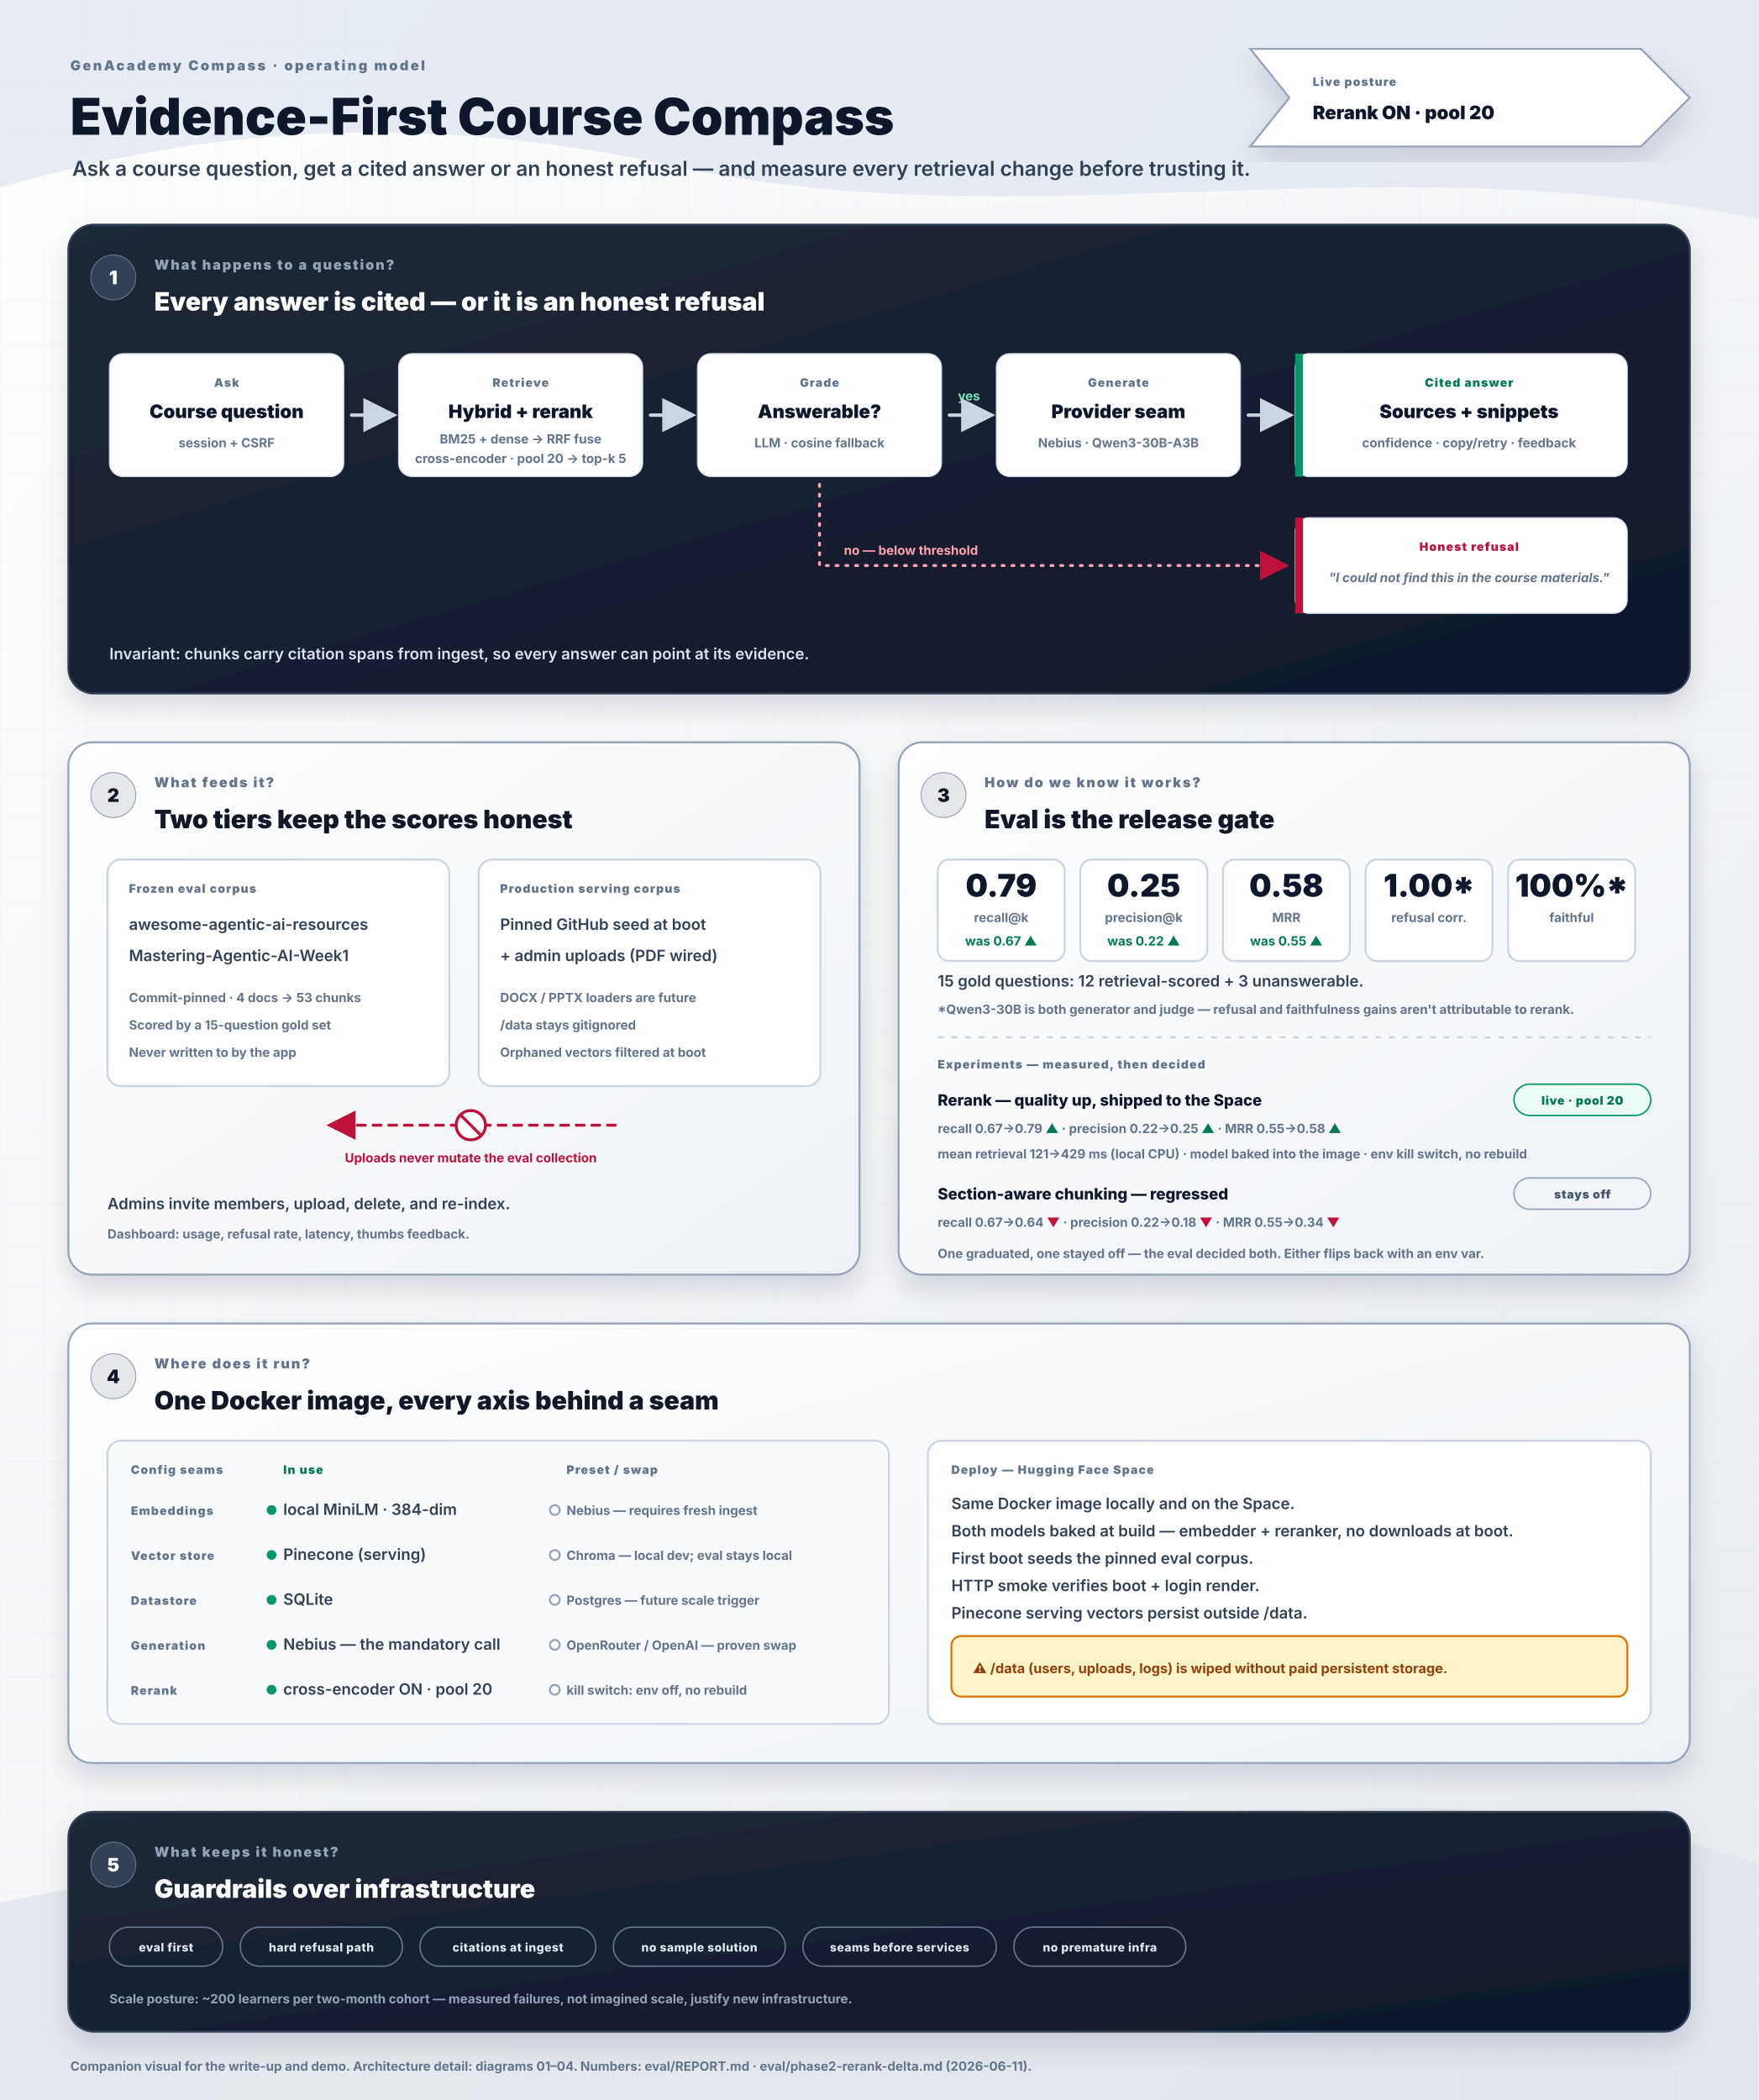
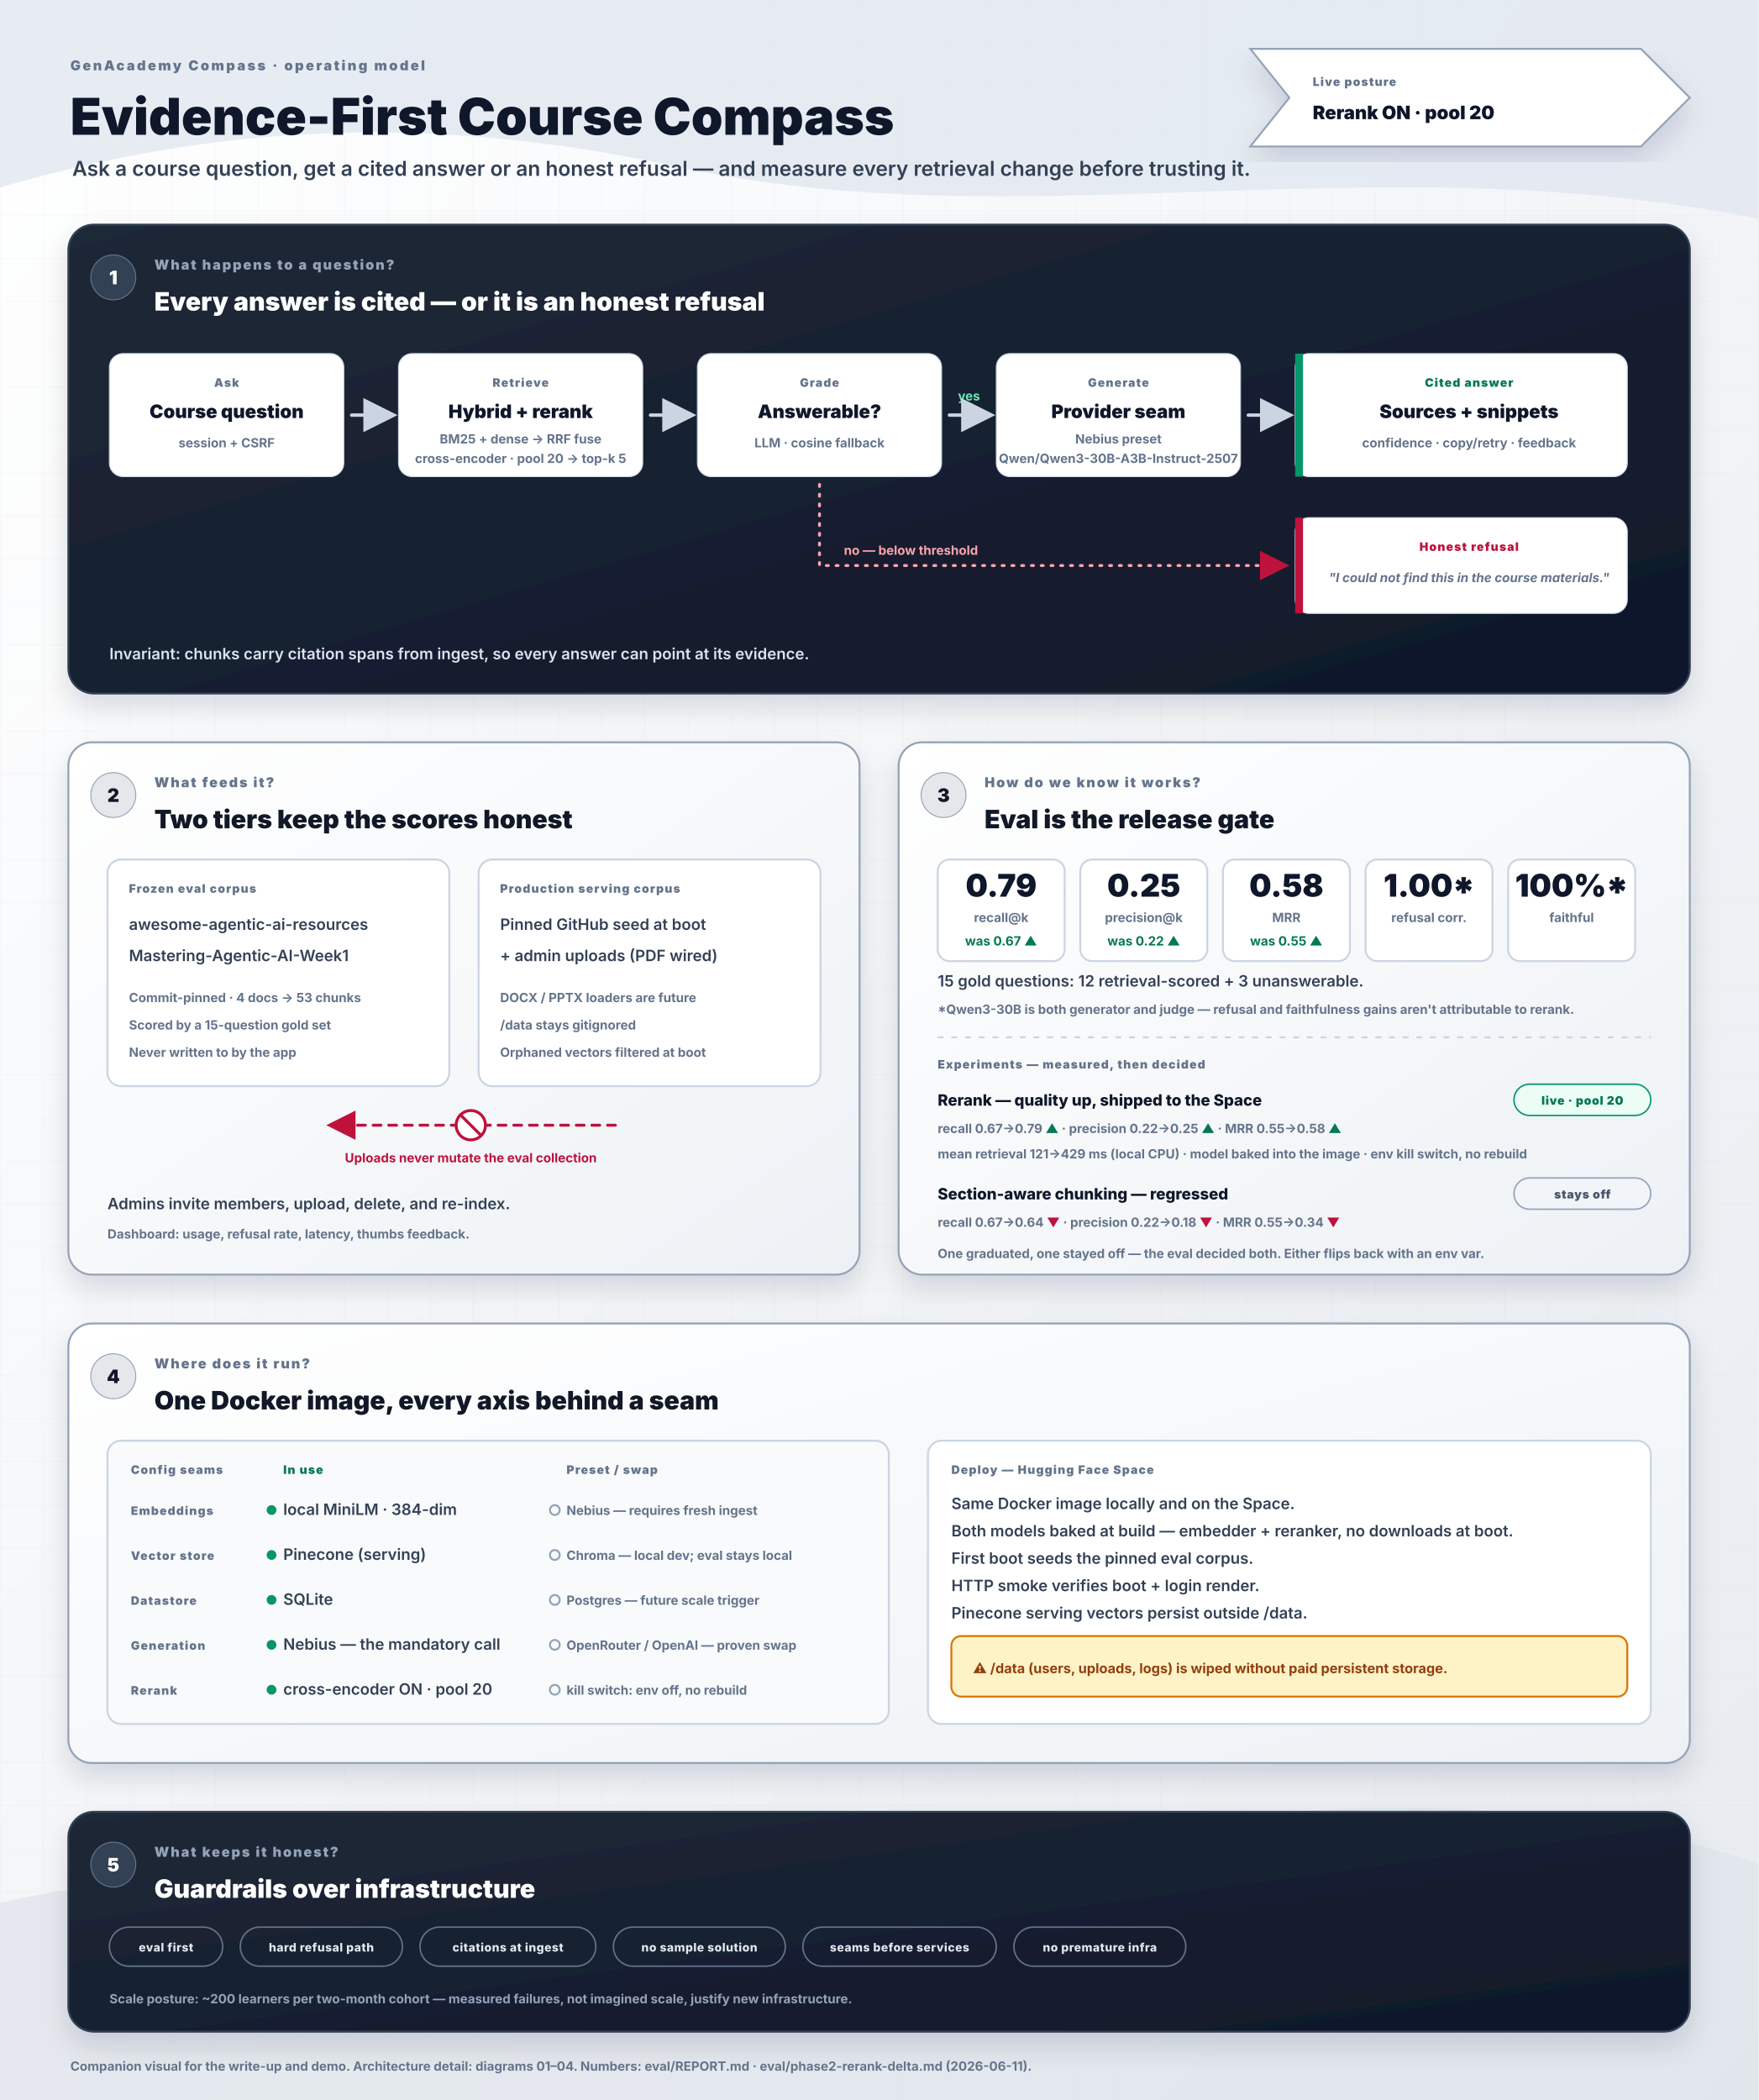
<svg xmlns="http://www.w3.org/2000/svg" width="1800" height="2150" viewBox="0 0 1800 2150" role="img" aria-labelledby="title desc">
  <defs>
    <linearGradient id="page" x1="0" y1="0" x2="1" y2="1">
      <stop offset="0" stop-color="#ffffff" />
      <stop offset="0.46" stop-color="#f4f6f8" />
      <stop offset="1" stop-color="#e7ebf0" />
    </linearGradient>
    <linearGradient id="card" x1="0" y1="0" x2="1" y2="1">
      <stop offset="0" stop-color="#ffffff" />
      <stop offset="1" stop-color="#edf1f5" />
    </linearGradient>
    <linearGradient id="cardDark" x1="0" y1="0" x2="1" y2="1">
      <stop offset="0" stop-color="#1f2937" />
      <stop offset="1" stop-color="#0f172a" />
    </linearGradient>
    <pattern id="grid" width="44" height="44" patternUnits="userSpaceOnUse">
      <path d="M 44 0 H 0 V 44" fill="none" stroke="#cbd5e1" stroke-width="1" opacity="0.23" />
    </pattern>
    <filter id="shadow" x="-10%" y="-12%" width="120%" height="128%">
      <feDropShadow dx="0" dy="14" stdDeviation="14" flood-color="#111827" flood-opacity="0.13" />
    </filter>
    <marker id="arrowLight" markerWidth="14" markerHeight="14" refX="10" refY="7" orient="auto" markerUnits="strokeWidth">
      <path d="M 2 2 L 12 7 L 2 12 Z" fill="#cbd5e1" />
    </marker>
    <marker id="arrowRose" markerWidth="14" markerHeight="14" refX="10" refY="7" orient="auto" markerUnits="strokeWidth">
      <path d="M 2 2 L 12 7 L 2 12 Z" fill="#be123c" />
    </marker>
    <style>
      .font { font-family: Inter, ui-sans-serif, system-ui, -apple-system, BlinkMacSystemFont, "Segoe UI", Arial, sans-serif; }
      .kicker { font-size: 14px; font-weight: 850; fill: #64748b; letter-spacing: 2.1px; text-transform: uppercase; }
      .title { font-size: 52px; font-weight: 920; fill: #0f172a; }
      .subtitle { font-size: 21px; font-weight: 600; fill: #334155; }
      .q { font-size: 14px; font-weight: 850; fill: #64748b; letter-spacing: 1.6px; text-transform: uppercase; }
      .qDark { font-size: 14px; font-weight: 850; fill: #94a3b8; letter-spacing: 1.6px; text-transform: uppercase; }
      .headline { font-size: 26px; font-weight: 880; fill: #111827; }
      .headlineDark { font-size: 26px; font-weight: 880; fill: #ffffff; }
      .body { font-size: 16px; font-weight: 560; fill: #334155; }
      .bodyStrong { font-size: 16px; font-weight: 800; fill: #0f172a; }
      .bodyDark { font-size: 16px; font-weight: 560; fill: #dbe4ee; }
      .small { font-size: 13px; font-weight: 700; fill: #64748b; }
      .smallDark { font-size: 13px; font-weight: 700; fill: #94a3b8; }
      .label { font-size: 12px; font-weight: 850; fill: #64748b; letter-spacing: 1px; text-transform: uppercase; }
      .num { font-size: 19px; font-weight: 900; fill: #111827; }
      .numDark { font-size: 19px; font-weight: 900; fill: #ffffff; }
      .metric { font-size: 32px; font-weight: 930; fill: #0f172a; }
      .metricSmall { font-size: 19px; font-weight: 880; fill: #0f172a; }
      .chipDark { font-size: 12px; font-weight: 800; fill: #e2e8f0; letter-spacing: 0.4px; }
      .pill { font-size: 12px; font-weight: 850; fill: #475569; letter-spacing: 0.6px; text-transform: uppercase; }
      .card { fill: url(#card); stroke: #94a3b8; stroke-width: 2; filter: url(#shadow); }
      .plain { fill: #ffffff; stroke: #cbd5e1; stroke-width: 2; }
      .lane { fill: #f8fafc; stroke: #cbd5e1; stroke-width: 2; }
      .dark { fill: url(#cardDark); stroke: #334155; stroke-width: 2; filter: url(#shadow); }
      .line { fill: none; stroke: #cbd5e1; stroke-width: 3.5; stroke-linecap: round; stroke-linejoin: round; marker-end: url(#arrowLight); }
      .branch { fill: none; stroke: #fda4af; stroke-width: 3; stroke-dasharray: 2 8; stroke-linecap: round; marker-end: url(#arrowRose); }
      .blocked { fill: none; stroke: #be123c; stroke-width: 3; stroke-dasharray: 8 8; stroke-linecap: round; marker-end: url(#arrowRose); }
      .up { fill: #047857; }
      .down { fill: #be123c; }
    </style>
  </defs>
  <rect width="1800" height="2150" fill="url(#page)" />
  <rect width="1800" height="2150" fill="url(#grid)" opacity="0.8" />
  <path d="M 0 0 H 1800 V 224 C 1400 144 1048 248 690 170 C 430 114 214 130 0 192 Z" fill="#e2e8f0" opacity="0.82" />
  <path d="M 0 1948 C 356 1868 700 1978 1010 1906 C 1294 1840 1548 1824 1800 1908 V 2150 H 0 Z" fill="#dfe5ec" opacity="0.72" />
  <g class="font">
    <text x="72" y="72" class="kicker">GenAcademy Compass · operating model</text>
    <text x="72" y="138" class="title">Evidence-First Course Compass</text>
    <text x="74" y="180" class="subtitle">Ask a course question, get a cited answer or an honest refusal — and measure every retrieval change before trusting it.</text>
  </g>
  <g class="font" transform="translate(1280 50)" filter="url(#shadow)">
    <path d="M 0 0 H 400 L 450 50 L 400 100 H 0 L 40 50 Z" fill="#ffffff" stroke="#94a3b8" stroke-width="2" />
    <text x="64" y="38" class="label">Live posture</text>
    <text x="64" y="72" class="metricSmall">Rerank ON · pool 20</text>
  </g>
  <g class="font" transform="translate(70 230)">
    <rect class="dark" width="1660" height="480" rx="26" />
    <circle cx="46" cy="54" r="23" fill="#334155" stroke="#64748b" />
    <text x="46" y="61" text-anchor="middle" class="numDark">1</text>
    <text x="88" y="46" class="qDark">What happens to a question?</text>
    <text x="88" y="88" class="headlineDark">Every answer is cited — or it is an honest refusal</text>
    <g transform="translate(42 132)">
      <rect x="0" y="0" width="240" height="126" rx="14" fill="#ffffff" stroke="#cbd5e1" />
      <text x="120" y="34" text-anchor="middle" class="label">Ask</text>
      <text x="120" y="66" text-anchor="middle" class="metricSmall">Course question</text>
      <text x="120" y="96" text-anchor="middle" class="small">session + CSRF</text>
      <path class="line" d="M 248 63 H 288" />
      <rect x="296" y="0" width="250" height="126" rx="14" fill="#ffffff" stroke="#cbd5e1" />
      <text x="421" y="34" text-anchor="middle" class="label">Retrieve</text>
      <text x="421" y="66" text-anchor="middle" class="metricSmall">Hybrid + rerank</text>
      <text x="421" y="92" text-anchor="middle" class="small">BM25 + dense → RRF fuse</text>
      <text x="421" y="112" text-anchor="middle" class="small">cross-encoder · pool 20 → top-k 5</text>
      <path class="line" d="M 554 63 H 594" />
      <rect x="602" y="0" width="250" height="126" rx="14" fill="#ffffff" stroke="#cbd5e1" />
      <text x="727" y="34" text-anchor="middle" class="label">Grade</text>
      <text x="727" y="66" text-anchor="middle" class="metricSmall">Answerable?</text>
      <text x="727" y="96" text-anchor="middle" class="small">LLM · cosine fallback</text>
      <text x="880" y="48" text-anchor="middle" class="smallDark" style="fill:#6ee7b7">yes</text>
      <path class="line" d="M 860 63 H 900" />
      <rect x="908" y="0" width="250" height="126" rx="14" fill="#ffffff" stroke="#cbd5e1" />
      <text x="1033" y="34" text-anchor="middle" class="label">Generate</text>
      <text x="1033" y="66" text-anchor="middle" class="metricSmall">Provider seam</text>
-       <text x="1033" y="96" text-anchor="middle" class="small">Nebius · Qwen3-30B-A3B</text>
+       <text x="1033" y="92" text-anchor="middle" class="small">Nebius preset</text>
+       <text x="1033" y="112" text-anchor="middle" class="small">Qwen/Qwen3-30B-A3B-Instruct-2507</text>
      <path class="line" d="M 1166 63 H 1206" />
      <rect x="1214" y="0" width="340" height="126" rx="14" fill="#ffffff" stroke="#cbd5e1" />
      <rect x="1214" y="0" width="8" height="126" fill="#059669" />
      <text x="1392" y="34" text-anchor="middle" class="label" style="fill:#047857">Cited answer</text>
      <text x="1392" y="66" text-anchor="middle" class="metricSmall">Sources + snippets</text>
      <text x="1392" y="96" text-anchor="middle" class="small">confidence · copy/retry · feedback</text>
      <path class="branch" d="M 727 134 V 217 H 1202" />
      <text x="752" y="206" class="smallDark" style="fill:#fda4af">no — below threshold</text>
      <rect x="1214" y="168" width="340" height="98" rx="14" fill="#ffffff" stroke="#cbd5e1" />
      <rect x="1214" y="168" width="8" height="98" fill="#be123c" />
      <text x="1392" y="202" text-anchor="middle" class="label" style="fill:#be123c">Honest refusal</text>
      <text x="1392" y="234" text-anchor="middle" class="small" font-style="italic">"I could not find this in the course materials."</text>
    </g>
    <text x="42" y="445" class="bodyDark">Invariant: chunks carry citation spans from ingest, so every answer can point at its evidence.</text>
  </g>
  <g class="font" transform="translate(70 760)">
    <rect class="card" width="810" height="545" rx="24" />
    <circle cx="46" cy="54" r="23" fill="#e5e7eb" stroke="#94a3b8" />
    <text x="46" y="61" text-anchor="middle" class="num">2</text>
    <text x="88" y="46" class="q">What feeds it?</text>
    <text x="88" y="88" class="headline">Two tiers keep the scores honest</text>
    <rect x="40" y="120" width="350" height="232" rx="14" class="plain" />
    <text x="62" y="154" class="label">Frozen eval corpus</text>
    <text x="62" y="192" class="body">awesome-agentic-ai-resources</text>
    <text x="62" y="224" class="body">Mastering-Agentic-AI-Week1</text>
    <text x="62" y="266" class="small">Commit-pinned · 4 docs → 53 chunks</text>
    <text x="62" y="294" class="small">Scored by a 15-question gold set</text>
    <text x="62" y="322" class="small">Never written to by the app</text>
    <rect x="420" y="120" width="350" height="232" rx="14" class="plain" />
    <text x="442" y="154" class="label">Production serving corpus</text>
    <text x="442" y="192" class="body">Pinned GitHub seed at boot</text>
    <text x="442" y="224" class="body">+ admin uploads (PDF wired)</text>
    <text x="442" y="266" class="small">DOCX / PPTX loaders are future</text>
    <text x="442" y="294" class="small">/data stays gitignored</text>
    <text x="442" y="322" class="small">Orphaned vectors filtered at boot</text>
    <path class="blocked" d="M 560 392 H 270" />
    <circle cx="412" cy="392" r="15" fill="#ffffff" stroke="#be123c" stroke-width="3" />
    <path d="M 402 382 L 422 402" stroke="#be123c" stroke-width="3" />
    <text x="412" y="430" text-anchor="middle" class="small" style="fill:#be123c">Uploads never mutate the eval collection</text>
    <text x="40" y="478" class="body">Admins invite members, upload, delete, and re-index.</text>
    <text x="40" y="508" class="small">Dashboard: usage, refusal rate, latency, thumbs feedback.</text>
  </g>
  <g class="font" transform="translate(920 760)">
    <rect class="card" width="810" height="545" rx="24" />
    <circle cx="46" cy="54" r="23" fill="#e5e7eb" stroke="#94a3b8" />
    <text x="46" y="61" text-anchor="middle" class="num">3</text>
    <text x="88" y="46" class="q">How do we know it works?</text>
    <text x="88" y="88" class="headline">Eval is the release gate</text>
    <g transform="translate(40 120)">
      <rect class="plain" width="130" height="104" rx="12" />
      <text x="65" y="38" text-anchor="middle" class="metric">0.79</text>
      <text x="65" y="64" text-anchor="middle" class="small">recall@k</text>
      <text x="65" y="88" text-anchor="middle" class="small" style="fill:#047857">was 0.67 ▲</text>
      <rect class="plain" x="146" width="130" height="104" rx="12" />
      <text x="211" y="38" text-anchor="middle" class="metric">0.25</text>
      <text x="211" y="64" text-anchor="middle" class="small">precision@k</text>
      <text x="211" y="88" text-anchor="middle" class="small" style="fill:#047857">was 0.22 ▲</text>
      <rect class="plain" x="292" width="130" height="104" rx="12" />
      <text x="357" y="38" text-anchor="middle" class="metric">0.58</text>
      <text x="357" y="64" text-anchor="middle" class="small">MRR</text>
      <text x="357" y="88" text-anchor="middle" class="small" style="fill:#047857">was 0.55 ▲</text>
      <rect class="plain" x="438" width="130" height="104" rx="12" />
      <text x="503" y="38" text-anchor="middle" class="metric">1.00*</text>
      <text x="503" y="64" text-anchor="middle" class="small">refusal corr.</text>
      <rect class="plain" x="584" width="130" height="104" rx="12" />
      <text x="649" y="38" text-anchor="middle" class="metric">100%*</text>
      <text x="649" y="64" text-anchor="middle" class="small">faithful</text>
    </g>
    <text x="40" y="250" class="body">15 gold questions: 12 retrieval-scored + 3 unanswerable.</text>
    <text x="40" y="278" class="small">*Qwen3-30B is both generator and judge — refusal and faithfulness gains aren't attributable to rerank.</text>
    <path d="M 40 302 H 770" stroke="#cbd5e1" stroke-width="2" stroke-dasharray="6 8" />
    <text x="40" y="334" class="label">Experiments — measured, then decided</text>
    <text x="40" y="372" class="bodyStrong">Rerank — quality up, shipped to the Space</text>
    <rect x="630" y="350" width="140" height="32" rx="16" fill="#ecfdf5" stroke="#059669" stroke-width="1.5" />
    <text x="700" y="371" text-anchor="middle" class="pill" style="fill:#047857">live · pool 20</text>
    <text x="40" y="400" class="small">recall 0.67→0.79 <tspan class="up">▲</tspan> · precision 0.22→0.25 <tspan class="up">▲</tspan> · MRR 0.55→0.58 <tspan class="up">▲</tspan>
    </text>
    <text x="40" y="426" class="small">mean retrieval 121→429 ms (local CPU) · model baked into the image · env kill switch, no rebuild</text>
    <text x="40" y="468" class="bodyStrong">Section-aware chunking — regressed</text>
    <rect x="630" y="446" width="140" height="32" rx="16" fill="#f1f5f9" stroke="#94a3b8" stroke-width="1.5" />
    <text x="700" y="467" text-anchor="middle" class="pill">stays off</text>
    <text x="40" y="496" class="small">recall 0.67→0.64 <tspan class="down">▼</tspan> · precision 0.22→0.18 <tspan class="down">▼</tspan> · MRR 0.55→0.34 <tspan class="down">▼</tspan>
    </text>
    <text x="40" y="528" class="small">One graduated, one stayed off — the eval decided both. Either flips back with an env var.</text>
  </g>
  <g class="font" transform="translate(70 1355)">
    <rect class="card" width="1660" height="450" rx="24" />
    <circle cx="46" cy="54" r="23" fill="#e5e7eb" stroke="#94a3b8" />
    <text x="46" y="61" text-anchor="middle" class="num">4</text>
    <text x="88" y="46" class="q">Where does it run?</text>
    <text x="88" y="88" class="headline">One Docker image, every axis behind a seam</text>
    <rect x="40" y="120" width="800" height="290" rx="14" class="lane" />
    <text x="64" y="154" class="label">Config seams</text>
    <text x="220" y="154" class="label" style="fill:#047857">In use</text>
    <text x="510" y="154" class="label">Preset / swap</text>
    <text x="64" y="196" class="label">Embeddings</text>
    <circle cx="208" cy="191" r="5" fill="#059669" />
    <text x="220" y="196" class="body">local MiniLM · 384-dim</text>
    <circle cx="498" cy="191" r="5" fill="none" stroke="#94a3b8" stroke-width="2" />
    <text x="510" y="196" class="small">Nebius — requires fresh ingest</text>
    <text x="64" y="242" class="label">Vector store</text>
    <circle cx="208" cy="237" r="5" fill="#059669" />
    <text x="220" y="242" class="body">Pinecone (serving)</text>
    <circle cx="498" cy="237" r="5" fill="none" stroke="#94a3b8" stroke-width="2" />
    <text x="510" y="242" class="small">Chroma — local dev; eval stays local</text>
    <text x="64" y="288" class="label">Datastore</text>
    <circle cx="208" cy="283" r="5" fill="#059669" />
    <text x="220" y="288" class="body">SQLite</text>
    <circle cx="498" cy="283" r="5" fill="none" stroke="#94a3b8" stroke-width="2" />
    <text x="510" y="288" class="small">Postgres — future scale trigger</text>
    <text x="64" y="334" class="label">Generation</text>
    <circle cx="208" cy="329" r="5" fill="#059669" />
    <text x="220" y="334" class="body">Nebius — the mandatory call</text>
    <circle cx="498" cy="329" r="5" fill="none" stroke="#94a3b8" stroke-width="2" />
    <text x="510" y="334" class="small">OpenRouter / OpenAI — proven swap</text>
    <text x="64" y="380" class="label">Rerank</text>
    <circle cx="208" cy="375" r="5" fill="#059669" />
    <text x="220" y="380" class="body">cross-encoder ON · pool 20</text>
    <circle cx="498" cy="375" r="5" fill="none" stroke="#94a3b8" stroke-width="2" />
    <text x="510" y="380" class="small">kill switch: env off, no rebuild</text>
    <rect x="880" y="120" width="740" height="290" rx="14" class="plain" />
    <text x="904" y="154" class="label">Deploy — Hugging Face Space</text>
    <text x="904" y="190" class="body">Same Docker image locally and on the Space.</text>
    <text x="904" y="218" class="body">Both models baked at build — embedder + reranker, no downloads at boot.</text>
    <text x="904" y="246" class="body">First boot seeds the pinned eval corpus.</text>
    <text x="904" y="274" class="body">HTTP smoke verifies boot + login render.</text>
    <text x="904" y="302" class="body">Pinecone serving vectors persist outside /data.</text>
    <rect x="904" y="320" width="692" height="62" rx="10" fill="#fef3c7" stroke="#d97706" stroke-width="2" />
    <text x="926" y="358" font-size="14" font-weight="700" fill="#92400e">⚠ /data (users, uploads, logs) is wiped without paid persistent storage.</text>
  </g>
  <g class="font" transform="translate(70 1855)">
    <rect class="dark" width="1660" height="225" rx="26" />
    <circle cx="46" cy="54" r="23" fill="#334155" stroke="#64748b" />
    <text x="46" y="61" text-anchor="middle" class="numDark">5</text>
    <text x="88" y="46" class="qDark">What keeps it honest?</text>
    <text x="88" y="88" class="headlineDark">Guardrails over infrastructure</text>
    <g transform="translate(42 118)">
      <rect width="116" height="40" rx="20" fill="none" stroke="#64748b" stroke-width="1.5" />
      <text x="58" y="25" text-anchor="middle" class="chipDark">eval first</text>
      <rect x="134" width="166" height="40" rx="20" fill="none" stroke="#64748b" stroke-width="1.5" />
      <text x="217" y="25" text-anchor="middle" class="chipDark">hard refusal path</text>
      <rect x="318" width="180" height="40" rx="20" fill="none" stroke="#64748b" stroke-width="1.5" />
      <text x="408" y="25" text-anchor="middle" class="chipDark">citations at ingest</text>
      <rect x="516" width="176" height="40" rx="20" fill="none" stroke="#64748b" stroke-width="1.5" />
      <text x="604" y="25" text-anchor="middle" class="chipDark">no sample solution</text>
      <rect x="710" width="198" height="40" rx="20" fill="none" stroke="#64748b" stroke-width="1.5" />
      <text x="809" y="25" text-anchor="middle" class="chipDark">seams before services</text>
      <rect x="926" width="176" height="40" rx="20" fill="none" stroke="#64748b" stroke-width="1.5" />
      <text x="1014" y="25" text-anchor="middle" class="chipDark">no premature infra</text>
    </g>
    <text x="42" y="196" class="smallDark">Scale posture: ~200 learners per two-month cohort — measured failures, not imagined scale, justify new infrastructure.</text>
  </g>
  <g class="font">
    <text x="72" y="2120" class="small">Companion visual for the write-up and demo. Architecture detail: diagrams 01–04. Numbers: eval/REPORT.md · eval/phase2-rerank-delta.md (2026-06-11).</text>
  </g>
</svg>
